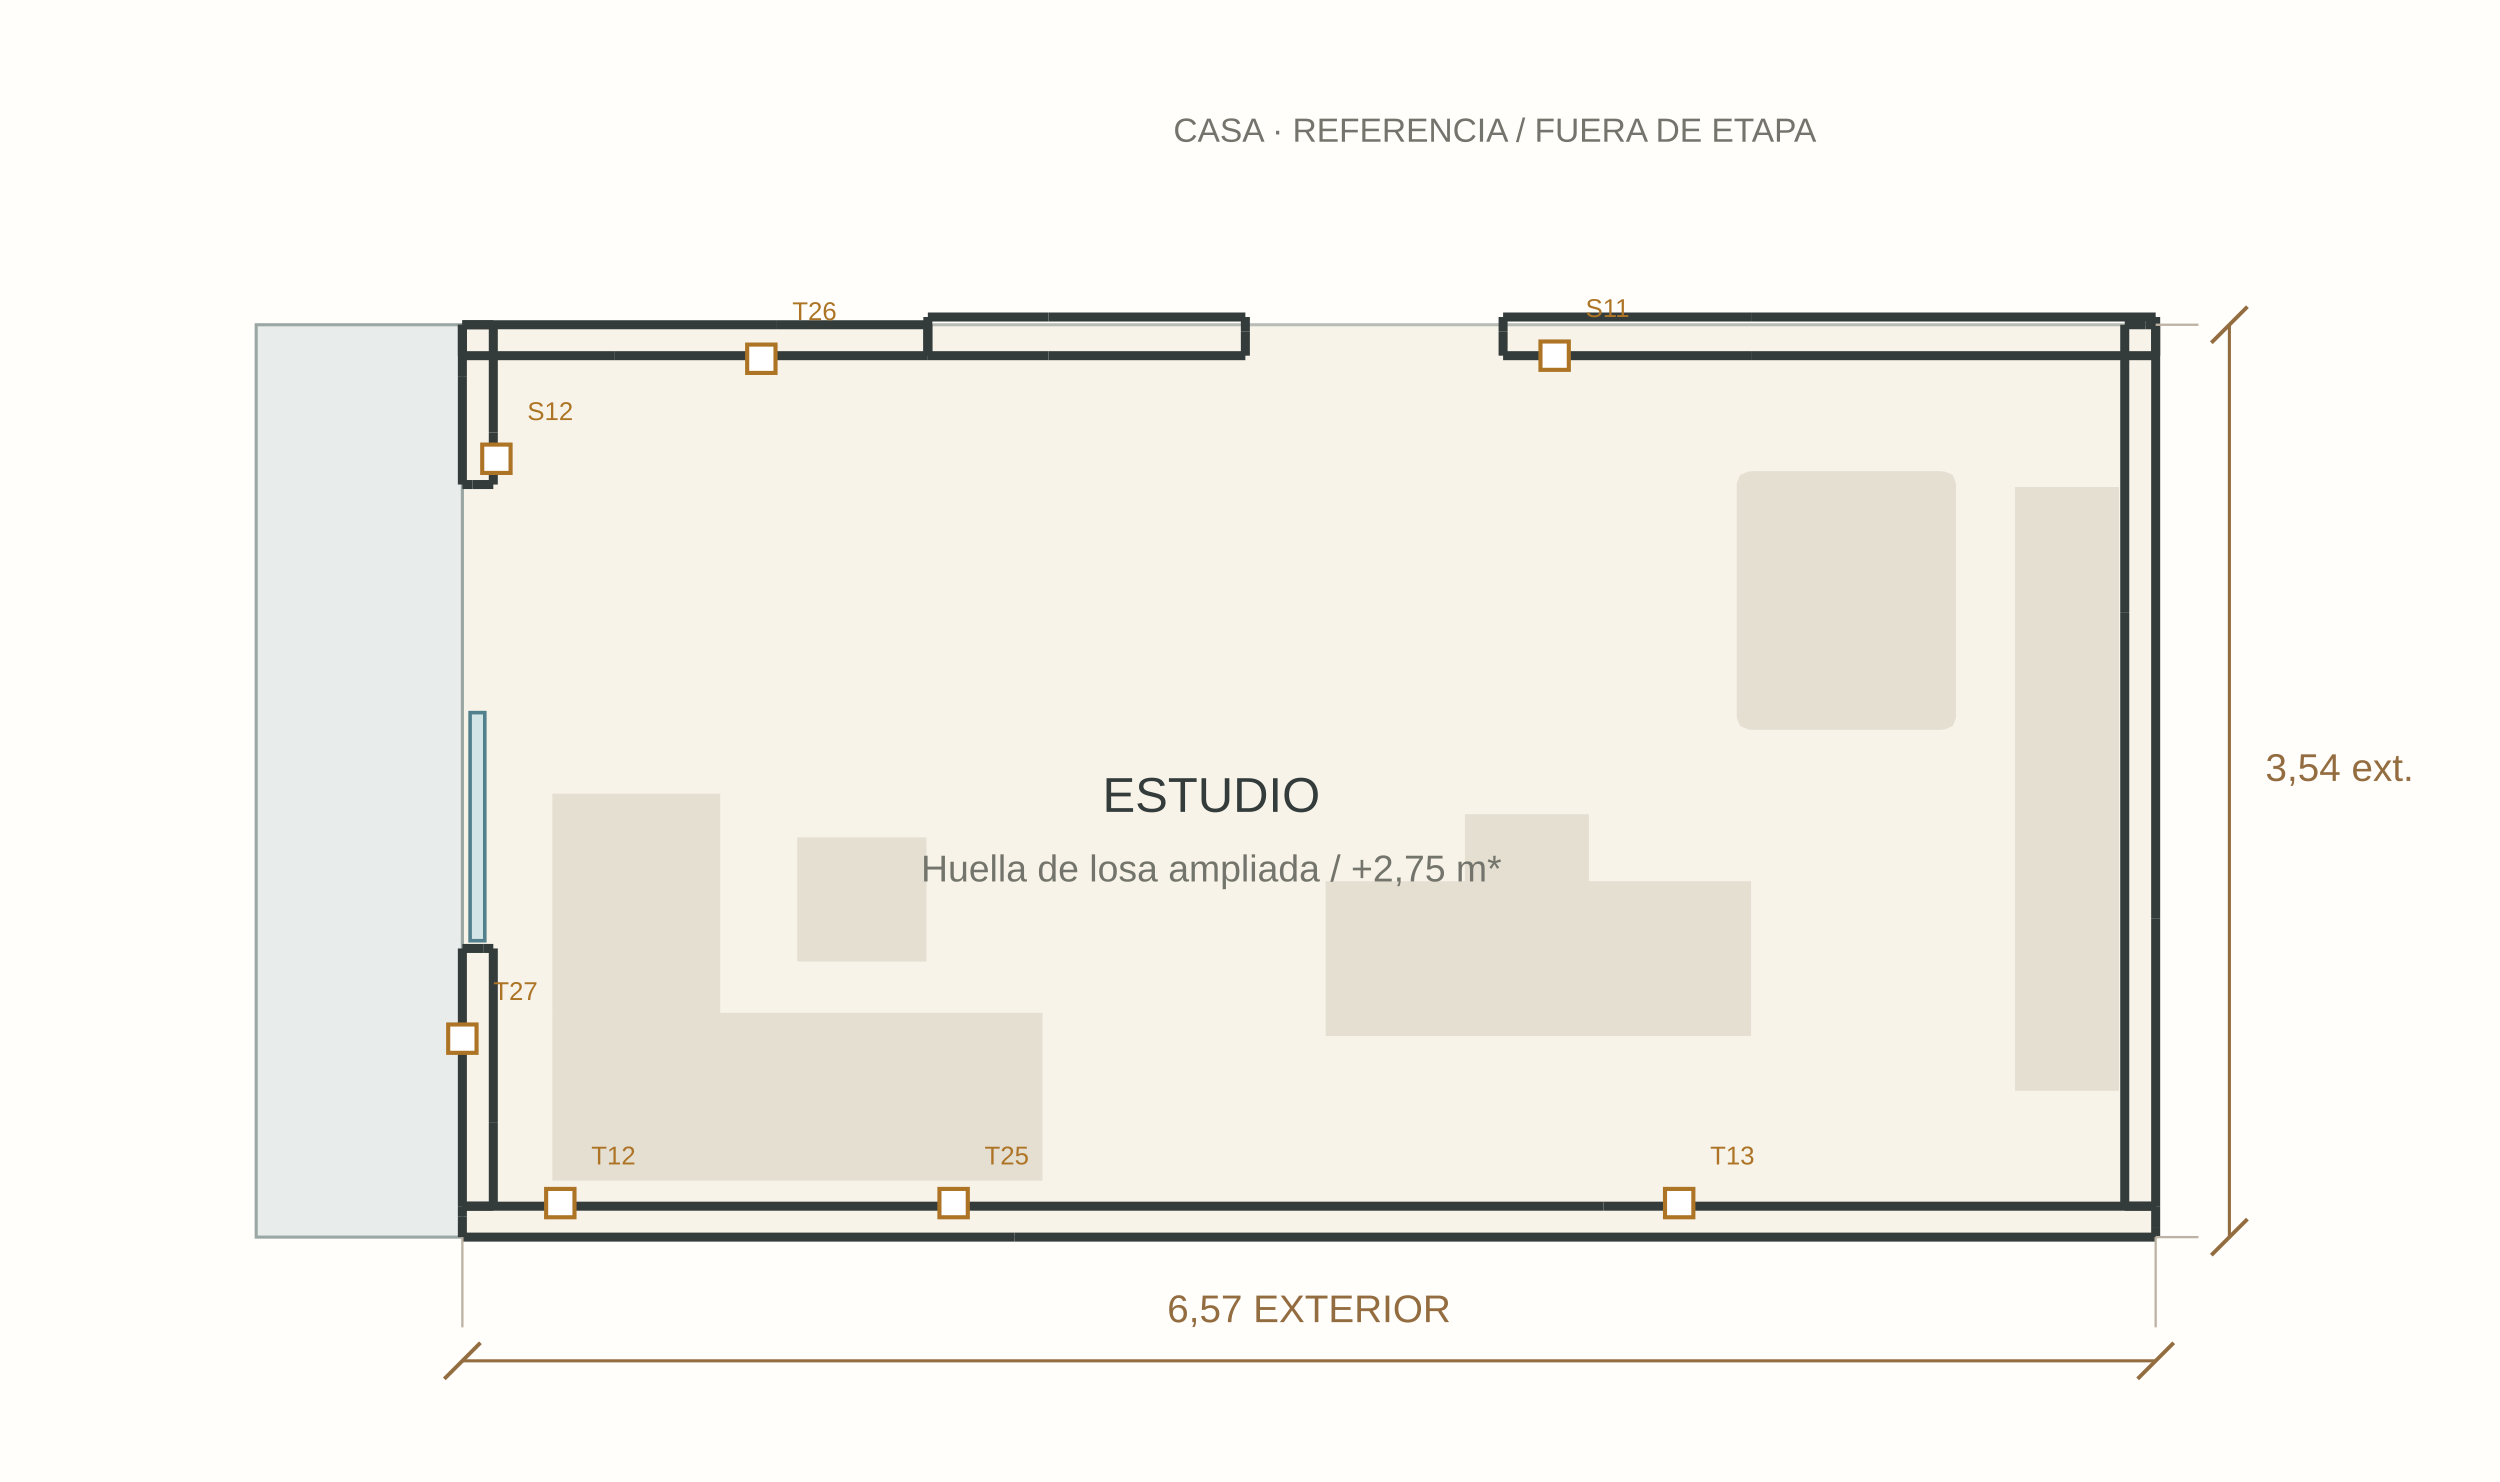
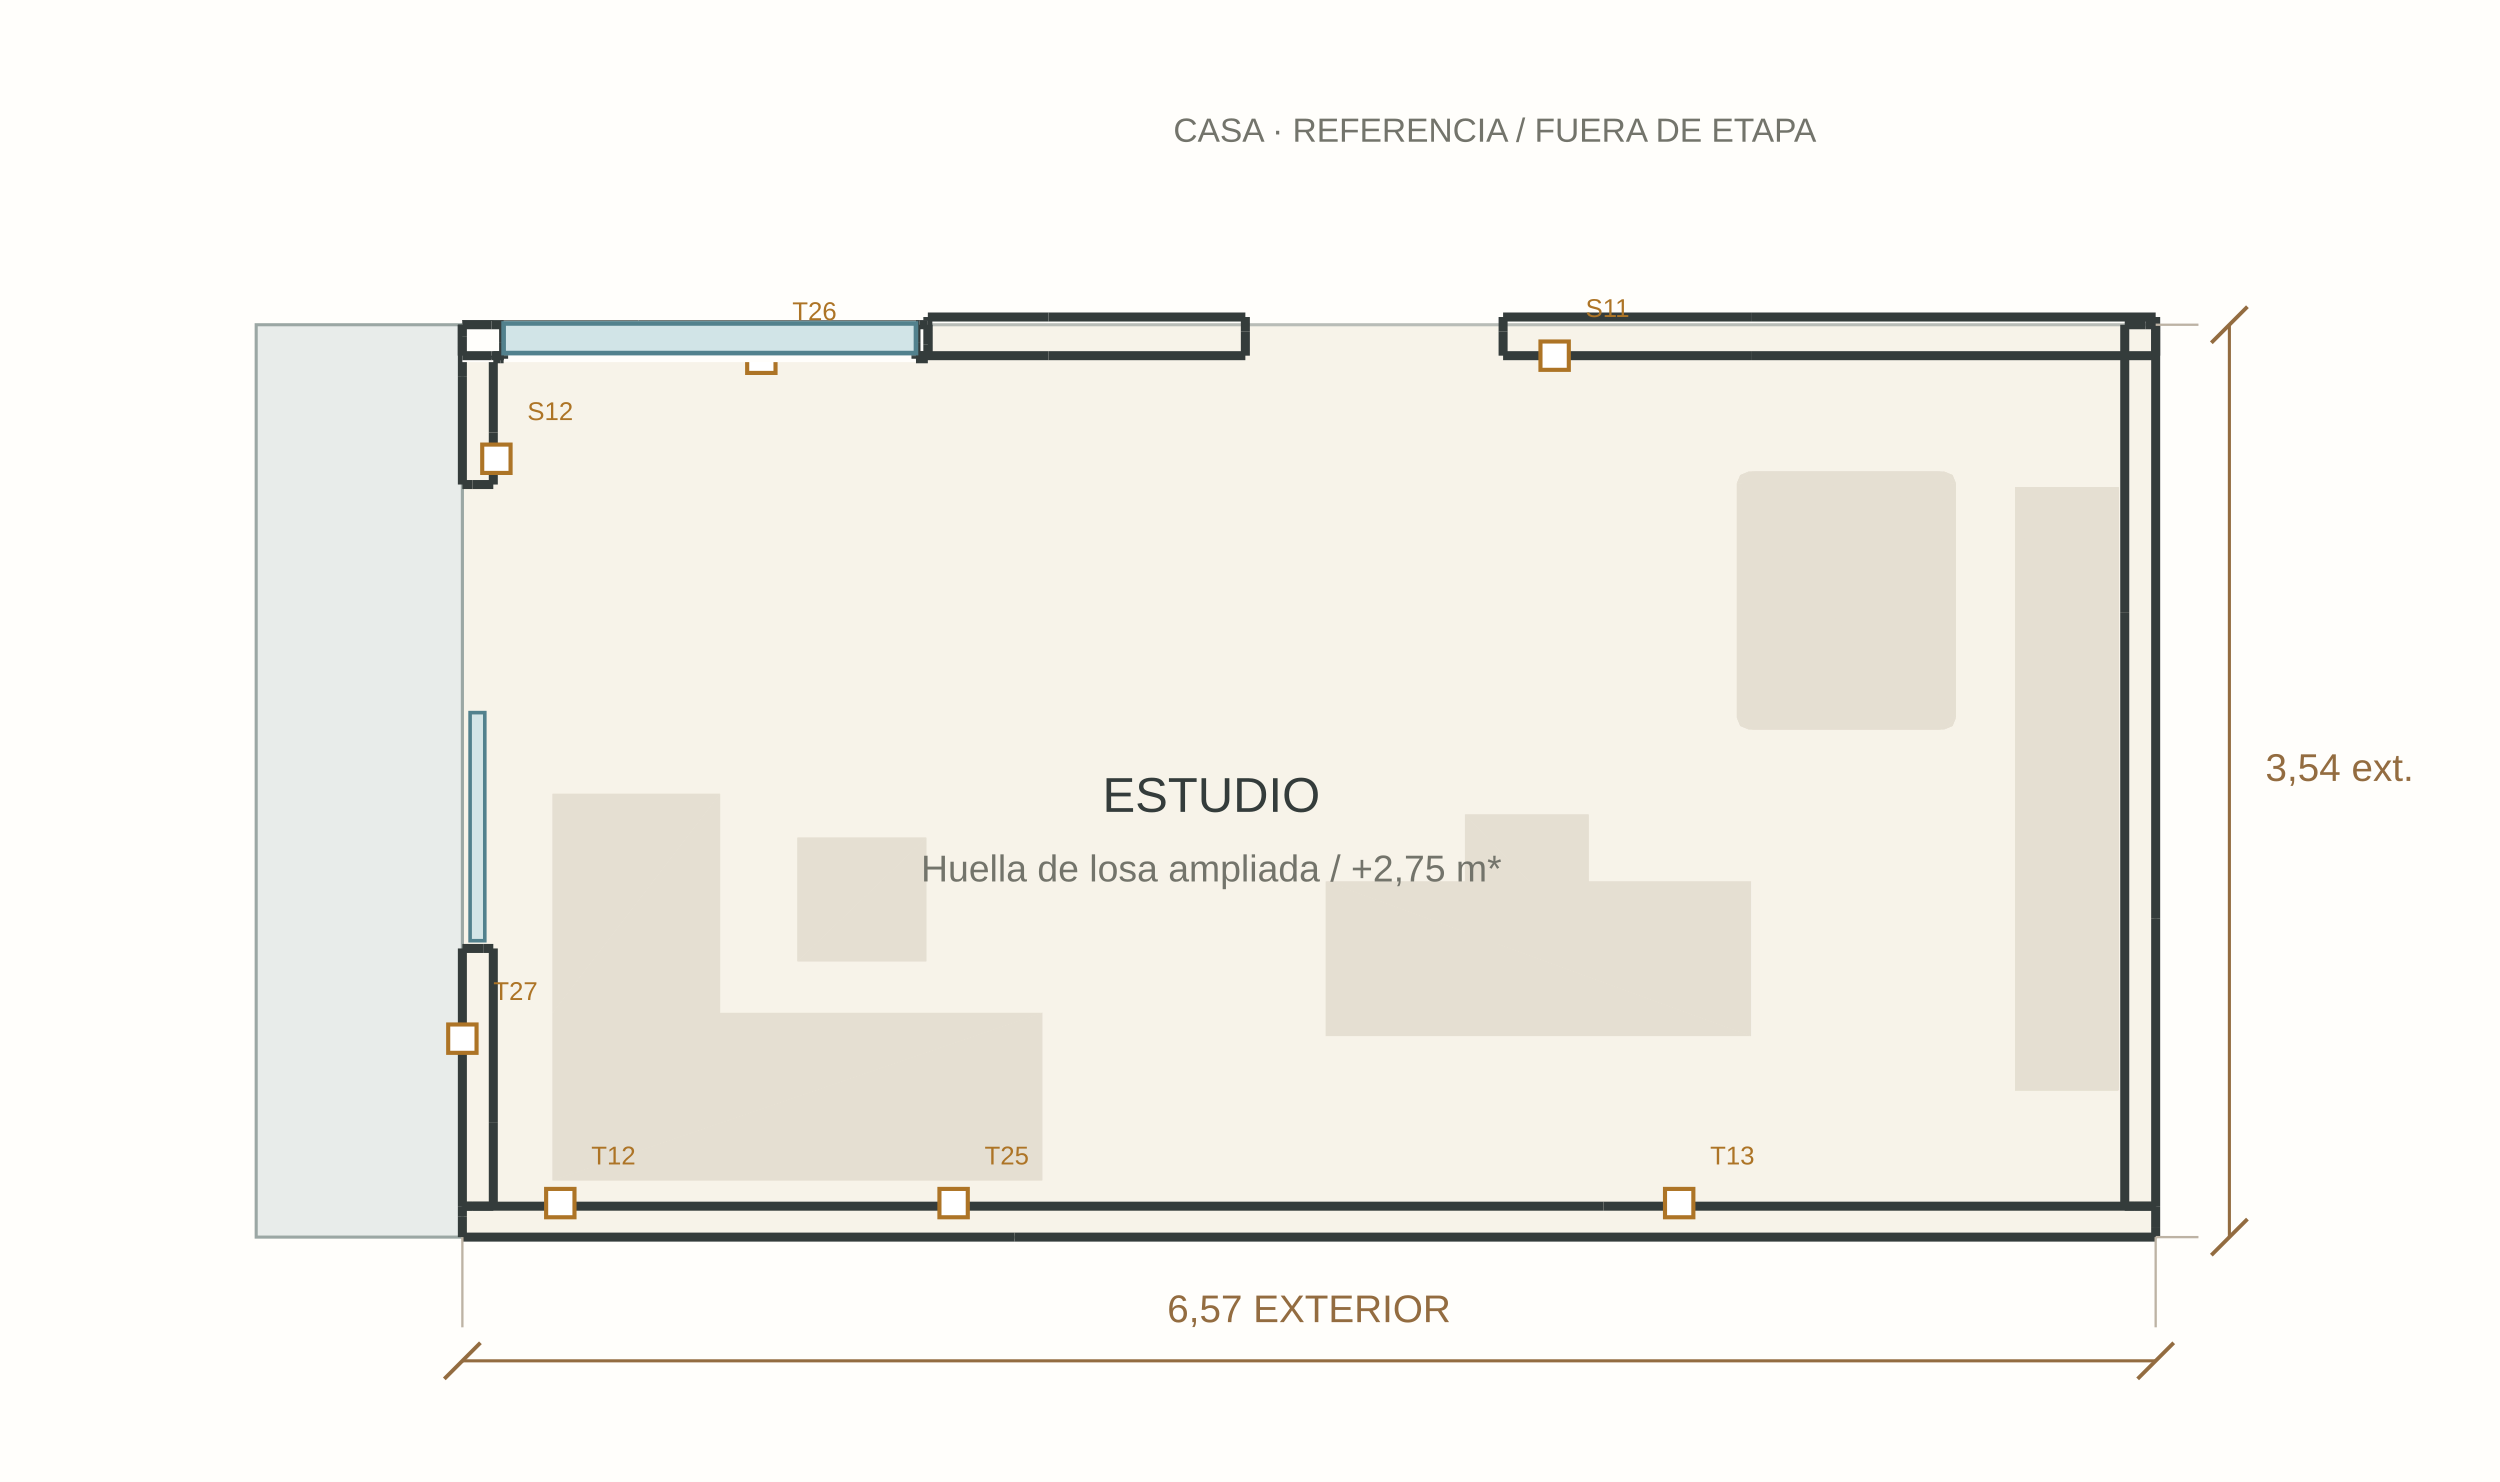
<svg xmlns="http://www.w3.org/2000/svg" viewBox="0 0 776.0 460.0" role="img" aria-label="Estudio y balcón · Tomacorrientes y equipos">
  <rect width="100%" height="100%" fill="#fffefb" />
  <polygon points="143.52,384.0 669.12,384.0 669.12,100.8 143.52,100.8" fill="#f7f3e9" stroke="#b8bcb7" stroke-width="0.96" />
  <polygon points="79.52,384.0 143.52,384.0 143.52,100.8 79.52,100.8" fill="#e8ecea" stroke="#9ba7a4" stroke-width="0.96" />
  <polyline points="288.0,110.4 288.0,102.96" fill="none" stroke="#343c3b" stroke-width="2.8" />
  <polyline points="288.0,102.96 288.0,98.4" fill="none" stroke="#343c3b" stroke-width="2.8" />
  <polyline points="386.56,110.4 325.453,110.4" fill="none" stroke="#343c3b" stroke-width="2.8" />
  <polyline points="325.453,110.4 288.0,110.4" fill="none" stroke="#343c3b" stroke-width="2.8" />
  <polyline points="386.56,98.4 325.453,98.4" fill="none" stroke="#343c3b" stroke-width="2.8" />
  <polyline points="325.453,98.4 288.0,98.4" fill="none" stroke="#343c3b" stroke-width="2.8" />
  <polyline points="386.56,110.4 386.56,102.96" fill="none" stroke="#343c3b" stroke-width="2.8" />
  <polyline points="386.56,102.96 386.56,98.4" fill="none" stroke="#343c3b" stroke-width="2.8" />
  <polyline points="669.12,110.4 543.533,110.4" fill="none" stroke="#343c3b" stroke-width="2.8" />
  <polyline points="543.533,110.4 466.56,110.4" fill="none" stroke="#343c3b" stroke-width="2.8" />
  <polyline points="669.12,110.4 669.12,102.96" fill="none" stroke="#343c3b" stroke-width="2.8" />
  <polyline points="669.12,102.96 669.12,98.4" fill="none" stroke="#343c3b" stroke-width="2.8" />
  <polyline points="466.56,110.4 466.56,102.96" fill="none" stroke="#343c3b" stroke-width="2.8" />
  <polyline points="466.56,102.96 466.56,98.4" fill="none" stroke="#343c3b" stroke-width="2.8" />
  <polyline points="669.12,98.4 543.533,98.4" fill="none" stroke="#343c3b" stroke-width="2.8" />
  <polyline points="543.533,98.4 466.56,98.4" fill="none" stroke="#343c3b" stroke-width="2.8" />
  <polyline points="669.12,384.0 314.911,384.0" fill="none" stroke="#343c3b" stroke-width="2.8" />
  <polyline points="314.911,384.0 143.52,384.0" fill="none" stroke="#343c3b" stroke-width="2.8" />
  <polyline points="669.12,374.4 669.12,380.87" fill="none" stroke="#343c3b" stroke-width="2.8" />
  <polyline points="669.12,380.87 669.12,384.0" fill="none" stroke="#343c3b" stroke-width="2.8" />
  <polyline points="143.52,374.4 497.729,374.4" fill="none" stroke="#343c3b" stroke-width="2.8" />
  <polyline points="497.729,374.4 669.12,374.4" fill="none" stroke="#343c3b" stroke-width="2.8" />
  <polyline points="143.52,384.0 143.52,377.53" fill="none" stroke="#343c3b" stroke-width="2.8" />
  <polyline points="143.52,377.53 143.52,374.4" fill="none" stroke="#343c3b" stroke-width="2.8" />
  <polyline points="669.12,374.4 662.65,374.4" fill="none" stroke="#343c3b" stroke-width="2.8" />
  <polyline points="662.65,374.4 659.52,374.4" fill="none" stroke="#343c3b" stroke-width="2.8" />
  <polyline points="669.12,100.8 669.12,285.183" fill="none" stroke="#343c3b" stroke-width="2.8" />
  <polyline points="669.12,285.183 669.12,374.4" fill="none" stroke="#343c3b" stroke-width="2.8" />
  <polyline points="659.52,100.8 665.99,100.8" fill="none" stroke="#343c3b" stroke-width="2.8" />
  <polyline points="665.99,100.8 669.12,100.8" fill="none" stroke="#343c3b" stroke-width="2.8" />
  <polyline points="659.52,374.4 659.52,190.017" fill="none" stroke="#343c3b" stroke-width="2.8" />
  <polyline points="659.52,190.017 659.52,100.8" fill="none" stroke="#343c3b" stroke-width="2.8" />
  <polyline points="153.12,374.4 146.65,374.4" fill="none" stroke="#343c3b" stroke-width="2.8" />
  <polyline points="146.65,374.4 143.52,374.4" fill="none" stroke="#343c3b" stroke-width="2.8" />
  <polyline points="153.12,294.4 153.12,348.313" fill="none" stroke="#343c3b" stroke-width="2.8" />
  <polyline points="153.12,348.313 153.12,374.4" fill="none" stroke="#343c3b" stroke-width="2.8" />
  <polyline points="143.52,294.4 149.99,294.4" fill="none" stroke="#343c3b" stroke-width="2.8" />
  <polyline points="149.99,294.4 153.12,294.4" fill="none" stroke="#343c3b" stroke-width="2.8" />
  <polyline points="143.52,374.4 143.52,320.487" fill="none" stroke="#343c3b" stroke-width="2.8" />
  <polyline points="143.52,320.487 143.52,294.4" fill="none" stroke="#343c3b" stroke-width="2.8" />
  <polyline points="153.12,150.4 146.65,150.4" fill="none" stroke="#343c3b" stroke-width="2.8" />
  <polyline points="146.65,150.4 143.52,150.4" fill="none" stroke="#343c3b" stroke-width="2.8" />
  <polyline points="153.12,100.8 153.12,134.226" fill="none" stroke="#343c3b" stroke-width="2.8" />
  <polyline points="153.12,134.226 153.12,150.4" fill="none" stroke="#343c3b" stroke-width="2.8" />
  <polyline points="143.52,100.8 149.99,100.8" fill="none" stroke="#343c3b" stroke-width="2.8" />
  <polyline points="149.99,100.8 153.12,100.8" fill="none" stroke="#343c3b" stroke-width="2.8" />
  <polyline points="143.52,150.4 143.52,116.974" fill="none" stroke="#343c3b" stroke-width="2.8" />
  <polyline points="143.52,116.974 143.52,100.8" fill="none" stroke="#343c3b" stroke-width="2.8" />
-   <polyline points="288.0,110.4 190.633,110.4" fill="none" stroke="#343c3b" stroke-width="2.8" />
-   <polyline points="190.633,110.4 143.52,110.4" fill="none" stroke="#343c3b" stroke-width="2.8" />
-   <polyline points="288.0,100.8 288.0,107.27" fill="none" stroke="#343c3b" stroke-width="2.8" />
-   <polyline points="288.0,107.27 288.0,110.4" fill="none" stroke="#343c3b" stroke-width="2.8" />
-   <polyline points="143.52,100.8 240.887,100.8" fill="none" stroke="#343c3b" stroke-width="2.8" />
-   <polyline points="240.887,100.8 288.0,100.8" fill="none" stroke="#343c3b" stroke-width="2.8" />
-   <polyline points="143.52,110.4 143.52,103.93" fill="none" stroke="#343c3b" stroke-width="2.8" />
-   <polyline points="143.52,103.93 143.52,100.8" fill="none" stroke="#343c3b" stroke-width="2.8" />
+   <polyline points="288.0,110.4 288.0,103.93" fill="none" stroke="#343c3b" stroke-width="2.8" />
+   <polyline points="288.0,103.93 288.0,100.8" fill="none" stroke="#343c3b" stroke-width="2.8" />
+   <polyline points="152.247,110.4 143.52,110.4" fill="none" stroke="#343c3b" stroke-width="2.8" />
+   <polyline points="285.491,110.4 198.218,110.4" fill="none" stroke="#343c3b" stroke-width="2.8" />
+   <polyline points="198.218,110.4 152.247,110.4" fill="none" stroke="#343c3b" stroke-width="2.8" />
+   <polyline points="288.0,110.4 286.585,110.4" fill="none" stroke="#343c3b" stroke-width="2.8" />
+   <polyline points="286.585,110.4 285.491,110.4" fill="none" stroke="#343c3b" stroke-width="2.8" />
+   <polyline points="143.52,110.4 143.52,107.27" fill="none" stroke="#343c3b" stroke-width="2.8" />
+   <polyline points="143.52,107.27 143.52,100.8" fill="none" stroke="#343c3b" stroke-width="2.8" />
+   <polyline points="152.247,100.8 198.218,100.8" fill="none" stroke="#343c3b" stroke-width="2.8" />
+   <polyline points="152.247,100.8 143.52,100.8" fill="none" stroke="#343c3b" stroke-width="2.8" />
+   <polyline points="285.491,100.8 198.218,100.8" fill="none" stroke="#343c3b" stroke-width="2.8" />
+   <polyline points="288.0,100.8 285.491,100.8" fill="none" stroke="#343c3b" stroke-width="2.8" />
  <polygon points="171.52,366.4 323.52,314.4 323.52,366.4" fill="#e5dfd2" stroke="none" stroke-width="0.64" data-plan-furniture="true" />
  <polygon points="171.52,366.4 171.52,314.4 323.52,314.4" fill="#e5dfd2" stroke="none" stroke-width="0.64" data-plan-furniture="true" />
  <polygon points="171.52,366.4 323.52,366.4 323.52,314.4" fill="#e5dfd2" stroke="none" stroke-width="0.64" data-plan-furniture="true" />
  <polygon points="171.52,366.4 323.52,314.4 171.52,314.4" fill="#e5dfd2" stroke="none" stroke-width="0.64" data-plan-furniture="true" />
  <polygon points="171.52,314.4 223.52,246.4 223.52,314.4" fill="#e5dfd2" stroke="none" stroke-width="0.64" data-plan-furniture="true" />
  <polygon points="171.52,314.4 171.52,246.4 223.52,246.4" fill="#e5dfd2" stroke="none" stroke-width="0.64" data-plan-furniture="true" />
  <polygon points="171.52,314.4 223.52,314.4 223.52,246.4" fill="#e5dfd2" stroke="none" stroke-width="0.64" data-plan-furniture="true" />
  <polygon points="171.52,314.4 223.52,246.4 171.52,246.4" fill="#e5dfd2" stroke="none" stroke-width="0.64" data-plan-furniture="true" />
  <polygon points="411.52,273.6 543.52,321.6 411.52,321.6" fill="#e5dfd2" stroke="none" stroke-width="0.64" data-plan-furniture="true" />
  <polygon points="411.52,273.6 543.52,273.6 543.52,321.6" fill="#e5dfd2" stroke="none" stroke-width="0.64" data-plan-furniture="true" />
  <polygon points="411.52,273.6 411.52,321.6 543.52,321.6" fill="#e5dfd2" stroke="none" stroke-width="0.64" data-plan-furniture="true" />
  <polygon points="411.52,273.6 543.52,321.6 543.52,273.6" fill="#e5dfd2" stroke="none" stroke-width="0.64" data-plan-furniture="true" />
  <polygon points="542.728,146.392 539.12,150.0 540.176,147.456" fill="#e5dfd2" stroke="none" stroke-width="0.64" data-plan-furniture="true" />
  <polygon points="542.728,146.392 603.528,146.392 539.12,150.0" fill="#e5dfd2" stroke="none" stroke-width="0.64" data-plan-furniture="true" />
  <polygon points="606.072,147.448 607.128,150.0 603.528,146.392" fill="#e5dfd2" stroke="none" stroke-width="0.64" data-plan-furniture="true" />
  <polygon points="603.528,146.392 607.128,150.0 539.12,150.0" fill="#e5dfd2" stroke="none" stroke-width="0.64" data-plan-furniture="true" />
  <polygon points="539.12,222.8 542.728,226.408 540.176,225.352" fill="#e5dfd2" stroke="none" stroke-width="0.64" data-plan-furniture="true" />
  <polygon points="539.12,150.0 607.128,222.8 539.12,222.8" fill="#e5dfd2" stroke="none" stroke-width="0.64" data-plan-furniture="true" />
  <polygon points="607.128,150.0 607.128,222.8 539.12,150.0" fill="#e5dfd2" stroke="none" stroke-width="0.64" data-plan-furniture="true" />
  <polygon points="539.12,222.8 603.528,226.408 542.728,226.408" fill="#e5dfd2" stroke="none" stroke-width="0.64" data-plan-furniture="true" />
  <polygon points="607.128,222.8 603.528,226.408 539.12,222.8" fill="#e5dfd2" stroke="none" stroke-width="0.64" data-plan-furniture="true" />
  <polygon points="607.128,222.8 606.072,225.344 603.528,226.408" fill="#e5dfd2" stroke="none" stroke-width="0.64" data-plan-furniture="true" />
  <polygon points="539.12,150.0 542.728,146.392 540.176,147.456" fill="#e5dfd2" stroke="none" stroke-width="0.64" data-plan-furniture="true" />
  <polygon points="603.528,146.392 542.728,146.392 539.12,150.0" fill="#e5dfd2" stroke="none" stroke-width="0.64" data-plan-furniture="true" />
  <polygon points="607.128,150.0 606.072,147.448 603.528,146.392" fill="#e5dfd2" stroke="none" stroke-width="0.64" data-plan-furniture="true" />
  <polygon points="607.128,150.0 603.528,146.392 539.12,150.0" fill="#e5dfd2" stroke="none" stroke-width="0.64" data-plan-furniture="true" />
  <polygon points="542.728,226.408 539.12,222.8 540.176,225.352" fill="#e5dfd2" stroke="none" stroke-width="0.64" data-plan-furniture="true" />
  <polygon points="607.128,222.8 539.12,150.0 539.12,222.8" fill="#e5dfd2" stroke="none" stroke-width="0.64" data-plan-furniture="true" />
  <polygon points="607.128,222.8 607.128,150.0 539.12,150.0" fill="#e5dfd2" stroke="none" stroke-width="0.64" data-plan-furniture="true" />
  <polygon points="603.528,226.408 539.12,222.8 542.728,226.408" fill="#e5dfd2" stroke="none" stroke-width="0.64" data-plan-furniture="true" />
  <polygon points="603.528,226.408 607.128,222.8 539.12,222.8" fill="#e5dfd2" stroke="none" stroke-width="0.64" data-plan-furniture="true" />
  <polygon points="606.072,225.344 607.128,222.8 603.528,226.408" fill="#e5dfd2" stroke="none" stroke-width="0.64" data-plan-furniture="true" />
  <polygon points="542.184,156.264 544.72,155.2 541.128,158.8" fill="#e5dfd2" stroke="none" stroke-width="0.64" data-plan-furniture="true" />
  <polygon points="587.264,156.248 588.328,158.8 584.728,155.2" fill="#e5dfd2" stroke="none" stroke-width="0.64" data-plan-furniture="true" />
  <polygon points="584.728,155.2 588.328,158.8 544.72,155.2" fill="#e5dfd2" stroke="none" stroke-width="0.64" data-plan-furniture="true" />
  <polygon points="544.72,155.2 588.328,158.8 541.128,158.8" fill="#e5dfd2" stroke="none" stroke-width="0.64" data-plan-furniture="true" />
  <polygon points="541.128,214.0 544.72,217.6 542.184,216.536" fill="#e5dfd2" stroke="none" stroke-width="0.64" data-plan-furniture="true" />
  <polygon points="541.128,158.8 588.328,214.0 541.128,214.0" fill="#e5dfd2" stroke="none" stroke-width="0.64" data-plan-furniture="true" />
  <polygon points="588.328,158.8 588.328,214.0 541.128,158.8" fill="#e5dfd2" stroke="none" stroke-width="0.64" data-plan-furniture="true" />
  <polygon points="541.128,214.0 584.728,217.6 544.72,217.6" fill="#e5dfd2" stroke="none" stroke-width="0.64" data-plan-furniture="true" />
  <polygon points="588.328,214.0 584.728,217.6 541.128,214.0" fill="#e5dfd2" stroke="none" stroke-width="0.64" data-plan-furniture="true" />
  <polygon points="588.328,214.0 587.272,216.544 584.728,217.6" fill="#e5dfd2" stroke="none" stroke-width="0.64" data-plan-furniture="true" />
  <polygon points="544.72,155.2 542.184,156.264 541.128,158.8" fill="#e5dfd2" stroke="none" stroke-width="0.64" data-plan-furniture="true" />
  <polygon points="588.328,158.8 587.264,156.248 584.728,155.2" fill="#e5dfd2" stroke="none" stroke-width="0.64" data-plan-furniture="true" />
  <polygon points="588.328,158.8 584.728,155.2 544.72,155.2" fill="#e5dfd2" stroke="none" stroke-width="0.64" data-plan-furniture="true" />
  <polygon points="588.328,158.8 544.72,155.2 541.128,158.8" fill="#e5dfd2" stroke="none" stroke-width="0.64" data-plan-furniture="true" />
  <polygon points="544.72,217.6 541.128,214.0 542.184,216.536" fill="#e5dfd2" stroke="none" stroke-width="0.64" data-plan-furniture="true" />
  <polygon points="588.328,214.0 541.128,158.8 541.128,214.0" fill="#e5dfd2" stroke="none" stroke-width="0.64" data-plan-furniture="true" />
  <polygon points="588.328,214.0 588.328,158.8 541.128,158.8" fill="#e5dfd2" stroke="none" stroke-width="0.64" data-plan-furniture="true" />
  <polygon points="584.728,217.6 541.128,214.0 544.72,217.6" fill="#e5dfd2" stroke="none" stroke-width="0.64" data-plan-furniture="true" />
  <polygon points="584.728,217.6 588.328,214.0 541.128,214.0" fill="#e5dfd2" stroke="none" stroke-width="0.64" data-plan-furniture="true" />
  <polygon points="587.272,216.544 588.328,214.0 584.728,217.6" fill="#e5dfd2" stroke="none" stroke-width="0.64" data-plan-furniture="true" />
  <polygon points="588.184,155.456 590.72,154.408 587.128,158.0" fill="#e5dfd2" stroke="none" stroke-width="0.64" data-plan-furniture="true" />
  <polygon points="590.72,154.408 601.92,154.4 587.128,158.0" fill="#e5dfd2" stroke="none" stroke-width="0.64" data-plan-furniture="true" />
  <polygon points="604.472,155.448 605.528,158.0 601.92,154.4" fill="#e5dfd2" stroke="none" stroke-width="0.64" data-plan-furniture="true" />
  <polygon points="601.92,154.4 605.528,158.0 587.128,158.0" fill="#e5dfd2" stroke="none" stroke-width="0.64" data-plan-furniture="true" />
  <polygon points="605.528,158.0 587.128,214.8 587.128,158.0" fill="#e5dfd2" stroke="none" stroke-width="0.64" data-plan-furniture="true" />
  <polygon points="587.128,214.8 590.72,218.4 588.184,217.344" fill="#e5dfd2" stroke="none" stroke-width="0.64" data-plan-furniture="true" />
  <polygon points="590.72,218.4 605.528,214.8 601.92,218.392" fill="#e5dfd2" stroke="none" stroke-width="0.64" data-plan-furniture="true" />
  <polygon points="605.528,158.0 605.528,214.8 587.128,214.8" fill="#e5dfd2" stroke="none" stroke-width="0.64" data-plan-furniture="true" />
  <polygon points="587.128,214.8 605.528,214.8 590.72,218.4" fill="#e5dfd2" stroke="none" stroke-width="0.64" data-plan-furniture="true" />
  <polygon points="605.528,214.8 604.472,217.352 601.92,218.392" fill="#e5dfd2" stroke="none" stroke-width="0.64" data-plan-furniture="true" />
  <polygon points="590.72,154.408 588.184,155.456 587.128,158.0" fill="#e5dfd2" stroke="none" stroke-width="0.64" data-plan-furniture="true" />
  <polygon points="601.92,154.4 590.72,154.408 587.128,158.0" fill="#e5dfd2" stroke="none" stroke-width="0.64" data-plan-furniture="true" />
  <polygon points="605.528,158.0 604.472,155.448 601.92,154.4" fill="#e5dfd2" stroke="none" stroke-width="0.64" data-plan-furniture="true" />
  <polygon points="605.528,158.0 601.92,154.4 587.128,158.0" fill="#e5dfd2" stroke="none" stroke-width="0.64" data-plan-furniture="true" />
  <polygon points="587.128,214.8 605.528,158.0 587.128,158.0" fill="#e5dfd2" stroke="none" stroke-width="0.64" data-plan-furniture="true" />
  <polygon points="590.72,218.4 587.128,214.8 588.184,217.344" fill="#e5dfd2" stroke="none" stroke-width="0.64" data-plan-furniture="true" />
  <polygon points="605.528,214.8 590.72,218.4 601.92,218.392" fill="#e5dfd2" stroke="none" stroke-width="0.64" data-plan-furniture="true" />
  <polygon points="605.528,214.8 605.528,158.0 587.128,214.8" fill="#e5dfd2" stroke="none" stroke-width="0.64" data-plan-furniture="true" />
  <polygon points="605.528,214.8 587.128,214.8 590.72,218.4" fill="#e5dfd2" stroke="none" stroke-width="0.64" data-plan-furniture="true" />
  <polygon points="604.472,217.352 605.528,214.8 601.92,218.392" fill="#e5dfd2" stroke="none" stroke-width="0.64" data-plan-furniture="true" />
  <polygon points="543.928,146.4 540.728,149.6 541.664,147.336" fill="#e5dfd2" stroke="none" stroke-width="0.64" data-plan-furniture="true" />
  <polygon points="543.928,146.4 540.72,152.808 540.728,149.6" fill="#e5dfd2" stroke="none" stroke-width="0.64" data-plan-furniture="true" />
  <polygon points="540.72,152.808 543.928,156.0 541.664,155.064" fill="#e5dfd2" stroke="none" stroke-width="0.64" data-plan-furniture="true" />
  <polygon points="543.928,146.4 543.928,156.0 540.72,152.808" fill="#e5dfd2" stroke="none" stroke-width="0.64" data-plan-furniture="true" />
  <polygon points="604.592,147.336 605.52,149.6 602.32,146.4" fill="#e5dfd2" stroke="none" stroke-width="0.64" data-plan-furniture="true" />
  <polygon points="602.32,146.4 602.328,156.0 543.928,146.4" fill="#e5dfd2" stroke="none" stroke-width="0.64" data-plan-furniture="true" />
  <polygon points="543.928,146.4 602.328,156.0 543.928,156.0" fill="#e5dfd2" stroke="none" stroke-width="0.64" data-plan-furniture="true" />
  <polygon points="605.52,149.6 605.536,152.8 602.32,146.4" fill="#e5dfd2" stroke="none" stroke-width="0.64" data-plan-furniture="true" />
  <polygon points="602.32,146.4 605.536,152.8 602.328,156.0" fill="#e5dfd2" stroke="none" stroke-width="0.64" data-plan-furniture="true" />
  <polygon points="605.536,152.8 604.592,155.064 602.328,156.0" fill="#e5dfd2" stroke="none" stroke-width="0.64" data-plan-furniture="true" />
  <polygon points="540.728,149.6 543.928,146.4 541.664,147.336" fill="#e5dfd2" stroke="none" stroke-width="0.64" data-plan-furniture="true" />
  <polygon points="540.72,152.808 543.928,146.4 540.728,149.6" fill="#e5dfd2" stroke="none" stroke-width="0.64" data-plan-furniture="true" />
  <polygon points="543.928,156.0 540.72,152.808 541.664,155.064" fill="#e5dfd2" stroke="none" stroke-width="0.64" data-plan-furniture="true" />
  <polygon points="543.928,156.0 543.928,146.4 540.72,152.808" fill="#e5dfd2" stroke="none" stroke-width="0.64" data-plan-furniture="true" />
  <polygon points="605.52,149.6 604.592,147.336 602.32,146.4" fill="#e5dfd2" stroke="none" stroke-width="0.64" data-plan-furniture="true" />
  <polygon points="602.328,156.0 602.32,146.4 543.928,146.4" fill="#e5dfd2" stroke="none" stroke-width="0.64" data-plan-furniture="true" />
  <polygon points="602.328,156.0 543.928,146.4 543.928,156.0" fill="#e5dfd2" stroke="none" stroke-width="0.64" data-plan-furniture="true" />
  <polygon points="605.536,152.8 605.52,149.6 602.32,146.4" fill="#e5dfd2" stroke="none" stroke-width="0.64" data-plan-furniture="true" />
  <polygon points="605.536,152.8 602.32,146.4 602.328,156.0" fill="#e5dfd2" stroke="none" stroke-width="0.64" data-plan-furniture="true" />
  <polygon points="604.592,155.064 605.536,152.8 602.328,156.0" fill="#e5dfd2" stroke="none" stroke-width="0.64" data-plan-furniture="true" />
  <polygon points="543.928,216.8 540.72,220.0 541.664,217.736" fill="#e5dfd2" stroke="none" stroke-width="0.64" data-plan-furniture="true" />
  <polygon points="540.728,223.2 543.928,226.4 541.664,225.464" fill="#e5dfd2" stroke="none" stroke-width="0.64" data-plan-furniture="true" />
  <polygon points="540.72,220.0 543.928,226.4 540.728,223.2" fill="#e5dfd2" stroke="none" stroke-width="0.64" data-plan-furniture="true" />
  <polygon points="543.928,216.8 543.928,226.4 540.72,220.0" fill="#e5dfd2" stroke="none" stroke-width="0.64" data-plan-furniture="true" />
  <polygon points="604.592,217.736 605.528,219.992 602.328,216.8" fill="#e5dfd2" stroke="none" stroke-width="0.64" data-plan-furniture="true" />
  <polygon points="602.328,216.8 602.32,226.4 543.928,216.8" fill="#e5dfd2" stroke="none" stroke-width="0.64" data-plan-furniture="true" />
  <polygon points="543.928,216.8 602.32,226.4 543.928,226.4" fill="#e5dfd2" stroke="none" stroke-width="0.64" data-plan-furniture="true" />
  <polygon points="605.528,219.992 602.32,226.4 602.328,216.8" fill="#e5dfd2" stroke="none" stroke-width="0.64" data-plan-furniture="true" />
  <polygon points="605.528,219.992 605.52,223.2 602.32,226.4" fill="#e5dfd2" stroke="none" stroke-width="0.64" data-plan-furniture="true" />
  <polygon points="605.52,223.2 604.592,225.464 602.32,226.4" fill="#e5dfd2" stroke="none" stroke-width="0.64" data-plan-furniture="true" />
  <polygon points="540.72,220.0 543.928,216.8 541.664,217.736" fill="#e5dfd2" stroke="none" stroke-width="0.64" data-plan-furniture="true" />
  <polygon points="543.928,226.4 540.728,223.2 541.664,225.464" fill="#e5dfd2" stroke="none" stroke-width="0.64" data-plan-furniture="true" />
  <polygon points="543.928,226.4 540.72,220.0 540.728,223.2" fill="#e5dfd2" stroke="none" stroke-width="0.64" data-plan-furniture="true" />
  <polygon points="543.928,226.4 543.928,216.8 540.72,220.0" fill="#e5dfd2" stroke="none" stroke-width="0.64" data-plan-furniture="true" />
  <polygon points="605.528,219.992 604.592,217.736 602.328,216.8" fill="#e5dfd2" stroke="none" stroke-width="0.64" data-plan-furniture="true" />
  <polygon points="602.32,226.4 602.328,216.8 543.928,216.8" fill="#e5dfd2" stroke="none" stroke-width="0.64" data-plan-furniture="true" />
  <polygon points="602.32,226.4 543.928,216.8 543.928,226.4" fill="#e5dfd2" stroke="none" stroke-width="0.64" data-plan-furniture="true" />
  <polygon points="602.32,226.4 605.528,219.992 602.328,216.8" fill="#e5dfd2" stroke="none" stroke-width="0.64" data-plan-furniture="true" />
  <polygon points="605.52,223.2 605.528,219.992 602.32,226.4" fill="#e5dfd2" stroke="none" stroke-width="0.64" data-plan-furniture="true" />
  <polygon points="604.592,225.464 605.52,223.2 602.32,226.4" fill="#e5dfd2" stroke="none" stroke-width="0.64" data-plan-furniture="true" />
  <polygon points="247.52,298.4 287.52,260.0 287.52,298.4" fill="#e5dfd2" stroke="none" stroke-width="0.64" data-plan-furniture="true" />
  <polygon points="247.52,298.4 247.52,260.0 287.52,260.0" fill="#e5dfd2" stroke="none" stroke-width="0.64" data-plan-furniture="true" />
  <polygon points="247.52,298.4 287.52,298.4 287.52,260.0" fill="#e5dfd2" stroke="none" stroke-width="0.64" data-plan-furniture="true" />
  <polygon points="247.52,298.4 287.52,260.0 247.52,260.0" fill="#e5dfd2" stroke="none" stroke-width="0.64" data-plan-furniture="true" />
  <polygon points="454.72,252.8 493.12,292.8 454.72,292.8" fill="#e5dfd2" stroke="none" stroke-width="0.64" data-plan-furniture="true" />
  <polygon points="454.72,252.8 493.12,252.8 493.12,292.8" fill="#e5dfd2" stroke="none" stroke-width="0.64" data-plan-furniture="true" />
  <polygon points="454.72,252.8 454.72,292.8 493.12,292.8" fill="#e5dfd2" stroke="none" stroke-width="0.64" data-plan-furniture="true" />
  <polygon points="454.72,252.8 493.12,292.8 493.12,252.8" fill="#e5dfd2" stroke="none" stroke-width="0.64" data-plan-furniture="true" />
  <polygon points="657.52,338.4 625.52,151.2 657.52,151.2" fill="#e5dfd2" stroke="none" stroke-width="0.64" data-plan-furniture="true" />
  <polygon points="657.52,338.4 625.52,338.4 625.52,151.2" fill="#e5dfd2" stroke="none" stroke-width="0.64" data-plan-furniture="true" />
  <polygon points="657.52,338.4 657.52,151.2 625.52,151.2" fill="#e5dfd2" stroke="none" stroke-width="0.64" data-plan-furniture="true" />
  <polygon points="657.52,338.4 625.52,151.2 625.52,338.4" fill="#e5dfd2" stroke="none" stroke-width="0.64" data-plan-furniture="true" />
  <polygon points="657.52,338.4 625.52,151.2 657.52,151.2" fill="#e5dfd2" stroke="none" stroke-width="0.64" data-plan-furniture="true" />
  <polygon points="657.52,338.4 625.52,338.4 625.52,151.2" fill="#e5dfd2" stroke="none" stroke-width="0.64" data-plan-furniture="true" />
  <polygon points="657.52,338.4 657.52,151.2 625.52,151.2" fill="#e5dfd2" stroke="none" stroke-width="0.64" data-plan-furniture="true" />
  <polygon points="657.52,338.4 625.52,151.2 625.52,338.4" fill="#e5dfd2" stroke="none" stroke-width="0.64" data-plan-furniture="true" />
  <polygon points="657.52,338.4 625.52,151.2 657.52,151.2" fill="#e5dfd2" stroke="none" stroke-width="0.64" data-plan-furniture="true" />
  <polygon points="657.52,338.4 625.52,338.4 625.52,151.2" fill="#e5dfd2" stroke="none" stroke-width="0.64" data-plan-furniture="true" />
  <polygon points="657.52,338.4 657.52,151.2 625.52,151.2" fill="#e5dfd2" stroke="none" stroke-width="0.64" data-plan-furniture="true" />
  <polygon points="657.52,338.4 625.52,151.2 625.52,338.4" fill="#e5dfd2" stroke="none" stroke-width="0.64" data-plan-furniture="true" />
  <polygon points="657.52,338.4 625.52,151.2 657.52,151.2" fill="#e5dfd2" stroke="none" stroke-width="0.64" data-plan-furniture="true" />
  <polygon points="657.52,338.4 625.52,338.4 625.52,151.2" fill="#e5dfd2" stroke="none" stroke-width="0.64" data-plan-furniture="true" />
  <polygon points="657.52,338.4 657.52,151.2 625.52,151.2" fill="#e5dfd2" stroke="none" stroke-width="0.64" data-plan-furniture="true" />
  <polygon points="657.52,338.4 625.52,151.2 625.52,338.4" fill="#e5dfd2" stroke="none" stroke-width="0.64" data-plan-furniture="true" />
  <polygon points="657.52,338.4 625.52,151.2 657.52,151.2" fill="#e5dfd2" stroke="none" stroke-width="0.64" data-plan-furniture="true" />
  <polygon points="657.52,338.4 625.52,338.4 625.52,151.2" fill="#e5dfd2" stroke="none" stroke-width="0.64" data-plan-furniture="true" />
  <polygon points="657.52,338.4 657.52,151.2 625.52,151.2" fill="#e5dfd2" stroke="none" stroke-width="0.64" data-plan-furniture="true" />
  <polygon points="657.52,338.4 625.52,151.2 625.52,338.4" fill="#e5dfd2" stroke="none" stroke-width="0.64" data-plan-furniture="true" />
  <polygon points="657.52,338.4 625.52,151.2 657.52,151.2" fill="#e5dfd2" stroke="none" stroke-width="0.64" data-plan-furniture="true" />
  <polygon points="657.52,338.4 625.52,338.4 625.52,151.2" fill="#e5dfd2" stroke="none" stroke-width="0.64" data-plan-furniture="true" />
  <polygon points="657.52,338.4 657.52,151.2 625.52,151.2" fill="#e5dfd2" stroke="none" stroke-width="0.64" data-plan-furniture="true" />
  <polygon points="657.52,338.4 625.52,151.2 625.52,338.4" fill="#e5dfd2" stroke="none" stroke-width="0.64" data-plan-furniture="true" />
  <polygon points="145.92,292.0 150.48,292.0 150.48,221.2 145.92,221.2" fill="#d4e5e7" stroke="#52818d" stroke-width="1.12" />
+   <polygon points="156.32,105.6 284.32,105.6 284.32,104.16 156.32,104.16" fill="#d4e5e7" stroke="#52818d" stroke-width="1.12" />
  <text x="376.0" y="252.0" font-family="Arial,sans-serif" font-size="15.2" fill="#343c3b" text-anchor="middle">ESTUDIO</text>
  <text x="376.0" y="273.6" font-family="Arial,sans-serif" font-size="11.6" fill="#73746b" text-anchor="middle">Huella de losa ampliada / +2,75 m*</text>
  <polyline points="143.52,384.0 143.52,412.0" fill="none" stroke="#bdb3a4" stroke-width="0.72" data-plan-dimensions="true" />
  <polyline points="669.12,384.0 669.12,412.0" fill="none" stroke="#bdb3a4" stroke-width="0.72" data-plan-dimensions="true" />
  <polyline points="143.52,422.4 669.12,422.4" fill="none" stroke="#936c40" stroke-width="0.96" data-plan-dimensions="true" />
  <polyline points="137.92,428.0 149.12,416.8" fill="none" stroke="#936c40" stroke-width="1.2" data-plan-dimensions="true" />
  <polyline points="663.52,428.0 674.72,416.8" fill="none" stroke="#936c40" stroke-width="1.2" data-plan-dimensions="true" />
  <text x="406.32" y="410.4" font-family="Arial,sans-serif" font-size="12.0" fill="#936c40" text-anchor="middle" data-plan-dimensions="true">6,57 EXTERIOR</text>
  <polyline points="669.12,384.0 682.4,384.0" fill="none" stroke="#bdb3a4" stroke-width="0.72" data-plan-dimensions="true" />
  <polyline points="669.12,100.8 682.4,100.8" fill="none" stroke="#bdb3a4" stroke-width="0.72" data-plan-dimensions="true" />
  <polyline points="692.0,384.0 692.0,100.8" fill="none" stroke="#936c40" stroke-width="0.96" data-plan-dimensions="true" />
  <polyline points="686.4,389.6 697.6,378.4" fill="none" stroke="#936c40" stroke-width="1.2" data-plan-dimensions="true" />
  <polyline points="686.4,106.4 697.6,95.2" fill="none" stroke="#936c40" stroke-width="1.2" data-plan-dimensions="true" />
  <text x="703.2" y="242.4" font-family="Arial,sans-serif" font-size="12.0" fill="#936c40" text-anchor="start" data-plan-dimensions="true">3,54 ext.</text>
  <text x="464.0" y="44.0" font-family="Arial,sans-serif" font-size="10.4" fill="#73746b" text-anchor="middle">CASA · REFERENCIA / FUERA DE ETAPA</text>
  <polygon points="169.52,377.84 178.32,377.84 178.32,369.04 169.52,369.04" fill="#ffffff" stroke="#ad7426" stroke-width="1.28" />
  <text x="183.52" y="361.44" font-family="Arial,sans-serif" font-size="8.0" fill="#ad7426" text-anchor="start">T12</text>
  <polygon points="291.6,377.84 300.4,377.84 300.4,369.04 291.6,369.04" fill="#ffffff" stroke="#ad7426" stroke-width="1.28" />
  <text x="305.6" y="361.44" font-family="Arial,sans-serif" font-size="8.0" fill="#ad7426" text-anchor="start">T25</text>
  <polygon points="516.818,377.84 525.618,377.84 525.618,369.04 516.818,369.04" fill="#ffffff" stroke="#ad7426" stroke-width="1.28" />
  <text x="530.818" y="361.44" font-family="Arial,sans-serif" font-size="8.0" fill="#ad7426" text-anchor="start">T13</text>
  <polygon points="231.92,115.76 240.72,115.76 240.72,106.96 231.92,106.96" fill="#ffffff" stroke="#ad7426" stroke-width="1.28" />
  <text x="245.92" y="99.36" font-family="Arial,sans-serif" font-size="8.0" fill="#ad7426" text-anchor="start">T26</text>
  <polygon points="139.12,326.8 147.92,326.8 147.92,318.0 139.12,318.0" fill="#ffffff" stroke="#ad7426" stroke-width="1.28" />
  <text x="153.12" y="310.4" font-family="Arial,sans-serif" font-size="8.0" fill="#ad7426" text-anchor="start">T27</text>
  <polygon points="478.16,114.8 486.96,114.8 486.96,106.0 478.16,106.0" fill="#ffffff" stroke="#ad7426" stroke-width="1.28" />
  <text x="492.16" y="98.4" font-family="Arial,sans-serif" font-size="8.0" fill="#ad7426" text-anchor="start">S11</text>
  <polygon points="149.68,146.8 158.48,146.8 158.48,138.0 149.68,138.0" fill="#ffffff" stroke="#ad7426" stroke-width="1.28" />
  <text x="163.68" y="130.4" font-family="Arial,sans-serif" font-size="8.0" fill="#ad7426" text-anchor="start">S12</text>
+   <polygon points="143.52,112.4 288.0,112.4 288.0,99.6 143.52,99.6" fill="#fffefb" stroke="none" stroke-width="0" />
+   <polyline points="288.0,110.4 288.0,106.852" fill="none" stroke="#343c3b" stroke-width="2.8" />
+   <polyline points="288.0,106.852 288.0,100.8" fill="none" stroke="#343c3b" stroke-width="2.8" />
+   <polyline points="156.32,110.4 152.587,110.4" fill="none" stroke="#343c3b" stroke-width="2.8" />
+   <polyline points="152.587,110.4 143.52,110.4" fill="none" stroke="#343c3b" stroke-width="2.8" />
+   <polyline points="288.0,110.4 285.264,110.4" fill="none" stroke="#343c3b" stroke-width="2.8" />
+   <polyline points="285.264,110.4 284.32,110.4" fill="none" stroke="#343c3b" stroke-width="2.8" />
+   <polyline points="284.32,106.447 284.32,100.8" fill="none" stroke="#343c3b" stroke-width="2.8" />
+   <polyline points="284.32,110.4 284.32,106.447" fill="none" stroke="#343c3b" stroke-width="2.8" />
+   <polyline points="156.32,106.447 156.32,100.8" fill="none" stroke="#343c3b" stroke-width="2.8" />
+   <polyline points="156.32,110.4 156.32,106.447" fill="none" stroke="#343c3b" stroke-width="2.8" />
+   <polyline points="143.52,110.4 143.52,104.348" fill="none" stroke="#343c3b" stroke-width="2.8" />
+   <polyline points="143.52,104.348 143.52,100.8" fill="none" stroke="#343c3b" stroke-width="2.8" />
+   <polyline points="156.32,100.8 152.587,100.8" fill="none" stroke="#343c3b" stroke-width="2.8" />
+   <polyline points="152.587,100.8 143.52,100.8" fill="none" stroke="#343c3b" stroke-width="2.8" />
+   <polyline points="288.0,100.8 285.393,100.8" fill="none" stroke="#343c3b" stroke-width="2.8" />
+   <polyline points="285.393,100.8 284.32,100.8" fill="none" stroke="#343c3b" stroke-width="2.8" />
+   <polyline points="288.0,110.755 288.0,110.4" fill="none" stroke="#343c3b" stroke-width="2.8" />
+   <polyline points="288.0,111.36 288.0,110.755" fill="none" stroke="#343c3b" stroke-width="2.8" />
+   <polyline points="156.32,111.36 155.387,111.36" fill="none" stroke="#343c3b" stroke-width="2.8" />
+   <polyline points="288.0,111.36 285.264,111.36" fill="none" stroke="#343c3b" stroke-width="2.8" />
+   <polyline points="285.264,111.36 284.32,111.36" fill="none" stroke="#343c3b" stroke-width="2.8" />
+   <polyline points="153.12,111.36 155.387,111.36" fill="none" stroke="#343c3b" stroke-width="2.8" />
+   <polyline points="284.32,111.36 284.32,110.795" fill="none" stroke="#343c3b" stroke-width="2.8" />
+   <polyline points="284.32,110.795 284.32,110.4" fill="none" stroke="#343c3b" stroke-width="2.8" />
+   <polyline points="156.32,111.36 156.32,110.795" fill="none" stroke="#343c3b" stroke-width="2.8" />
+   <polyline points="156.32,110.795 156.32,110.4" fill="none" stroke="#343c3b" stroke-width="2.8" />
+   <polyline points="153.12,111.005 153.12,110.4" fill="none" stroke="#343c3b" stroke-width="2.8" />
+   <polyline points="153.12,111.36 153.12,111.005" fill="none" stroke="#343c3b" stroke-width="2.8" />
+   <polyline points="156.32,110.4 155.387,110.4" fill="none" stroke="#343c3b" stroke-width="2.8" />
+   <polyline points="153.12,110.4 155.387,110.4" fill="none" stroke="#343c3b" stroke-width="2.8" />
+   <polyline points="288.0,110.4 285.393,110.4" fill="none" stroke="#343c3b" stroke-width="2.8" />
+   <polyline points="285.393,110.4 284.32,110.4" fill="none" stroke="#343c3b" stroke-width="2.8" />
+   <polygon points="156.32,109.6 284.32,109.6 284.32,100.4 156.32,100.4" fill="#d1e4e7" stroke="#52818d" stroke-width="1.44" />
</svg>
